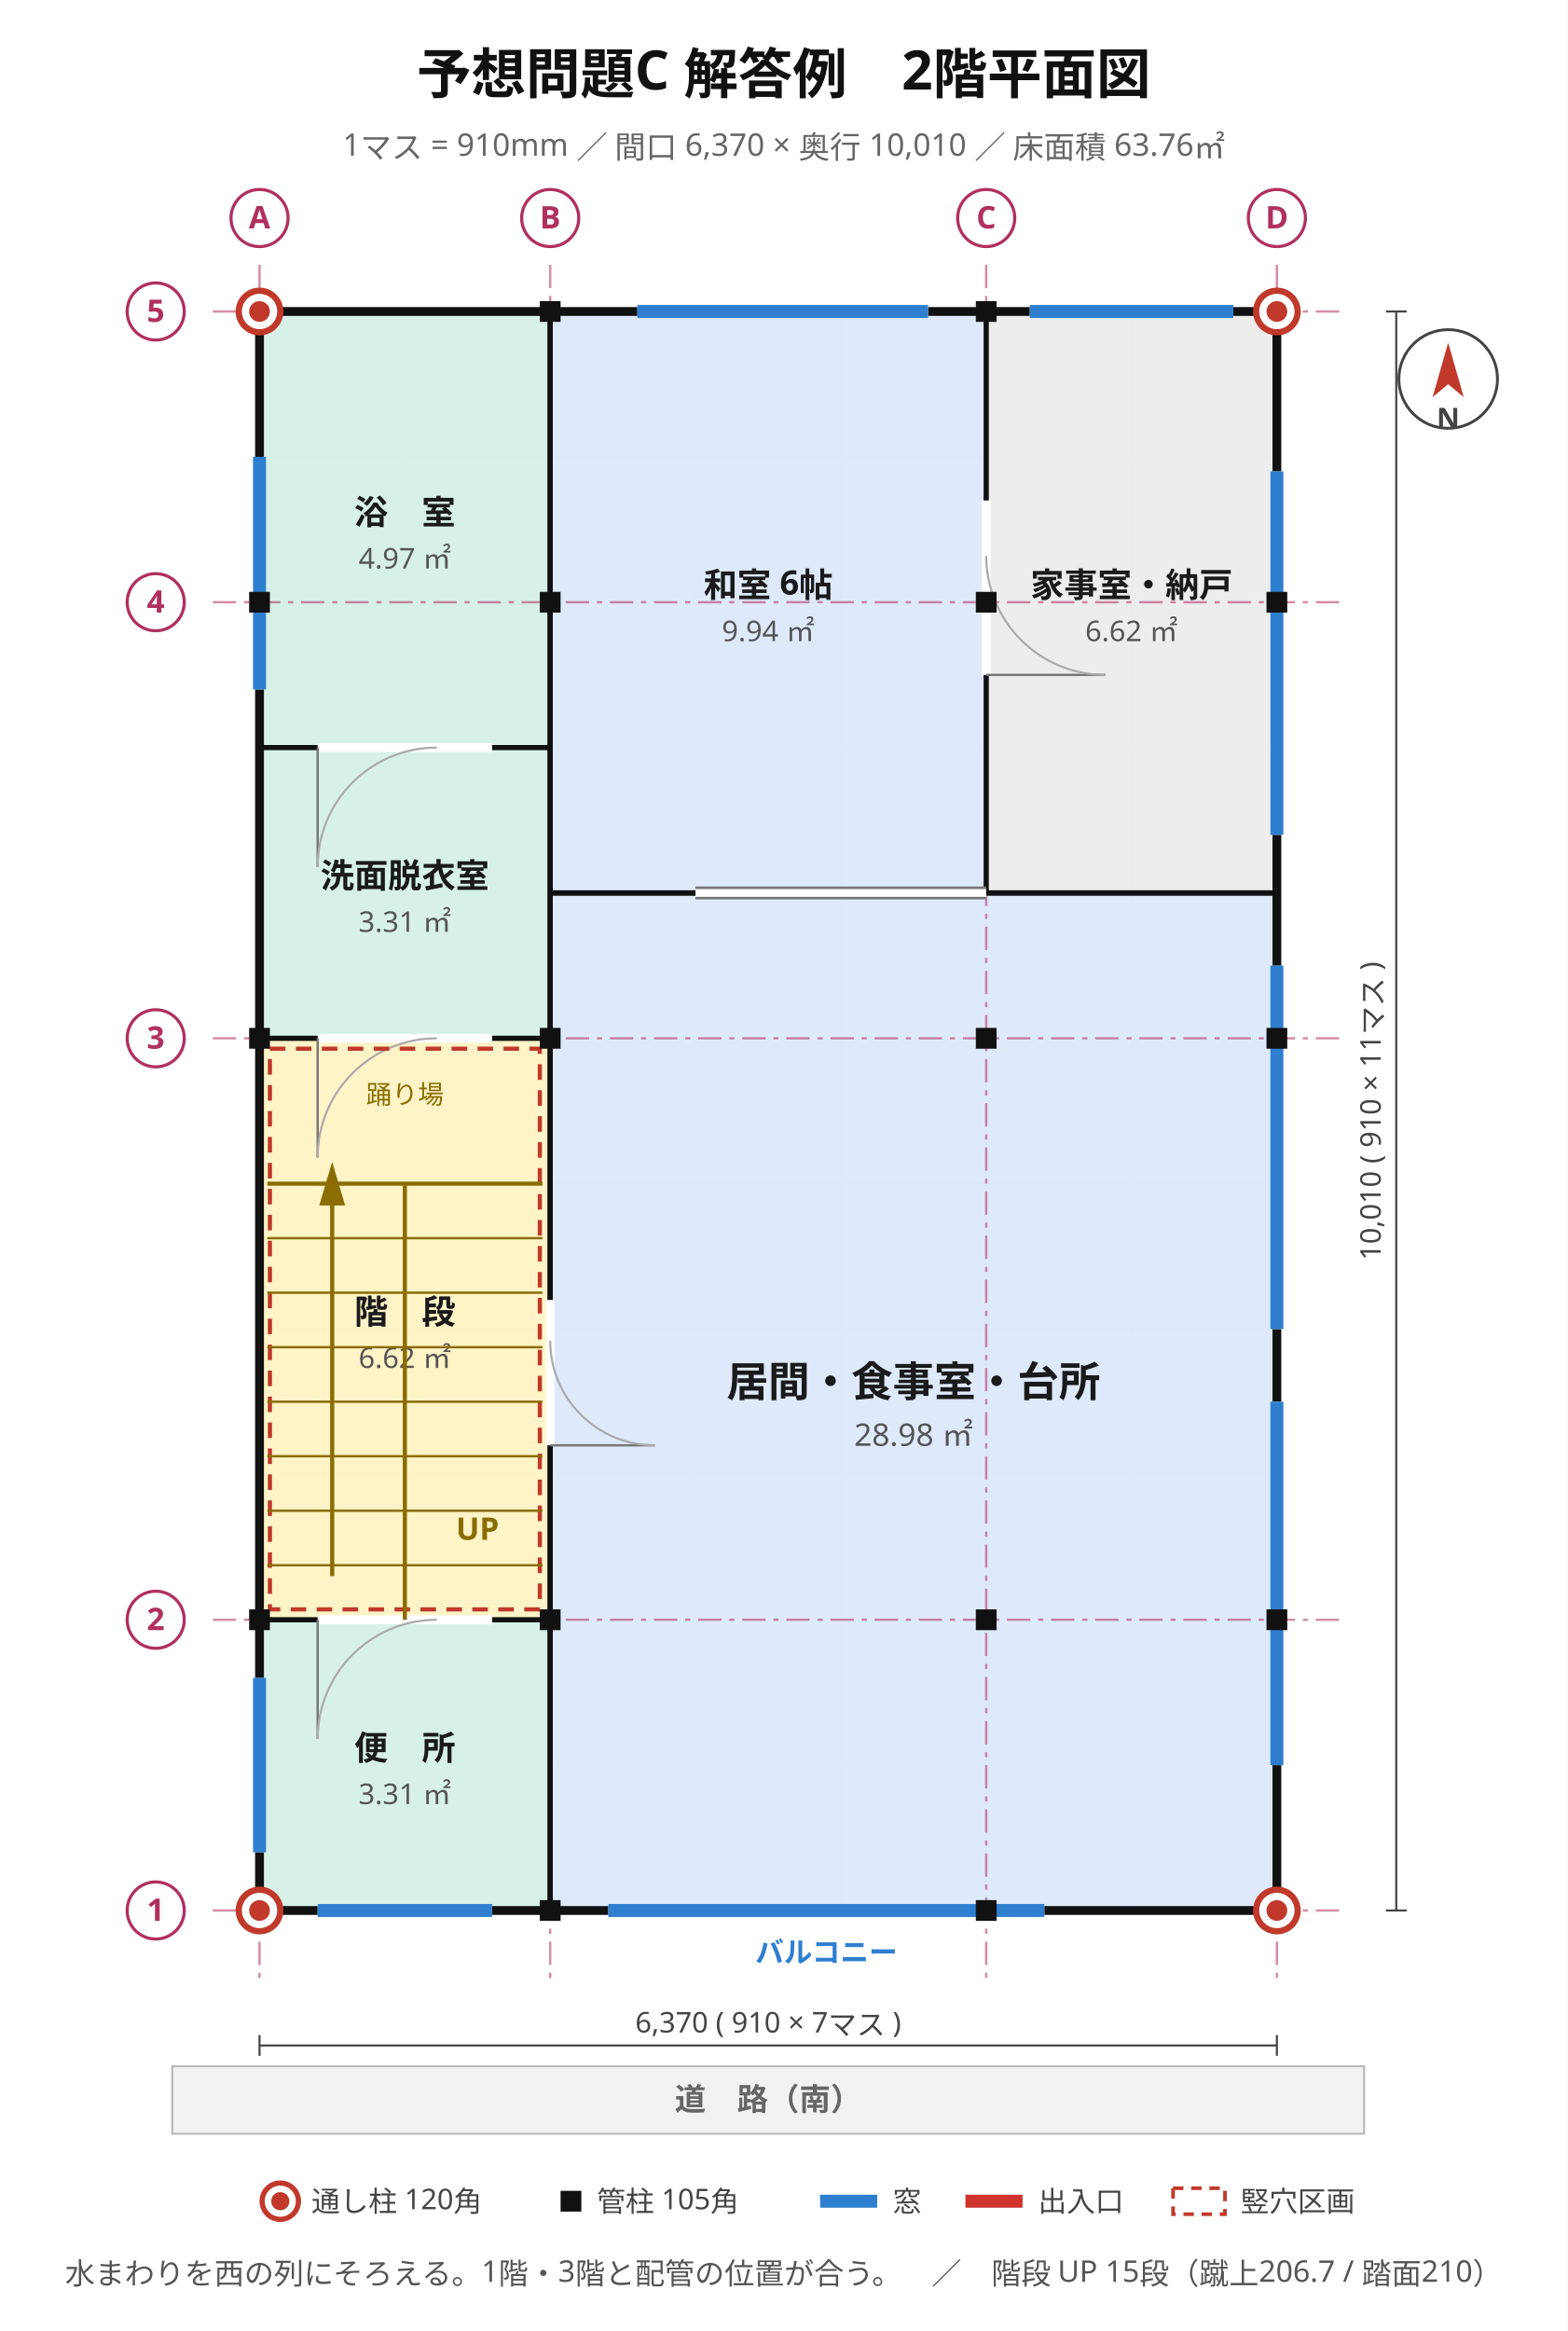
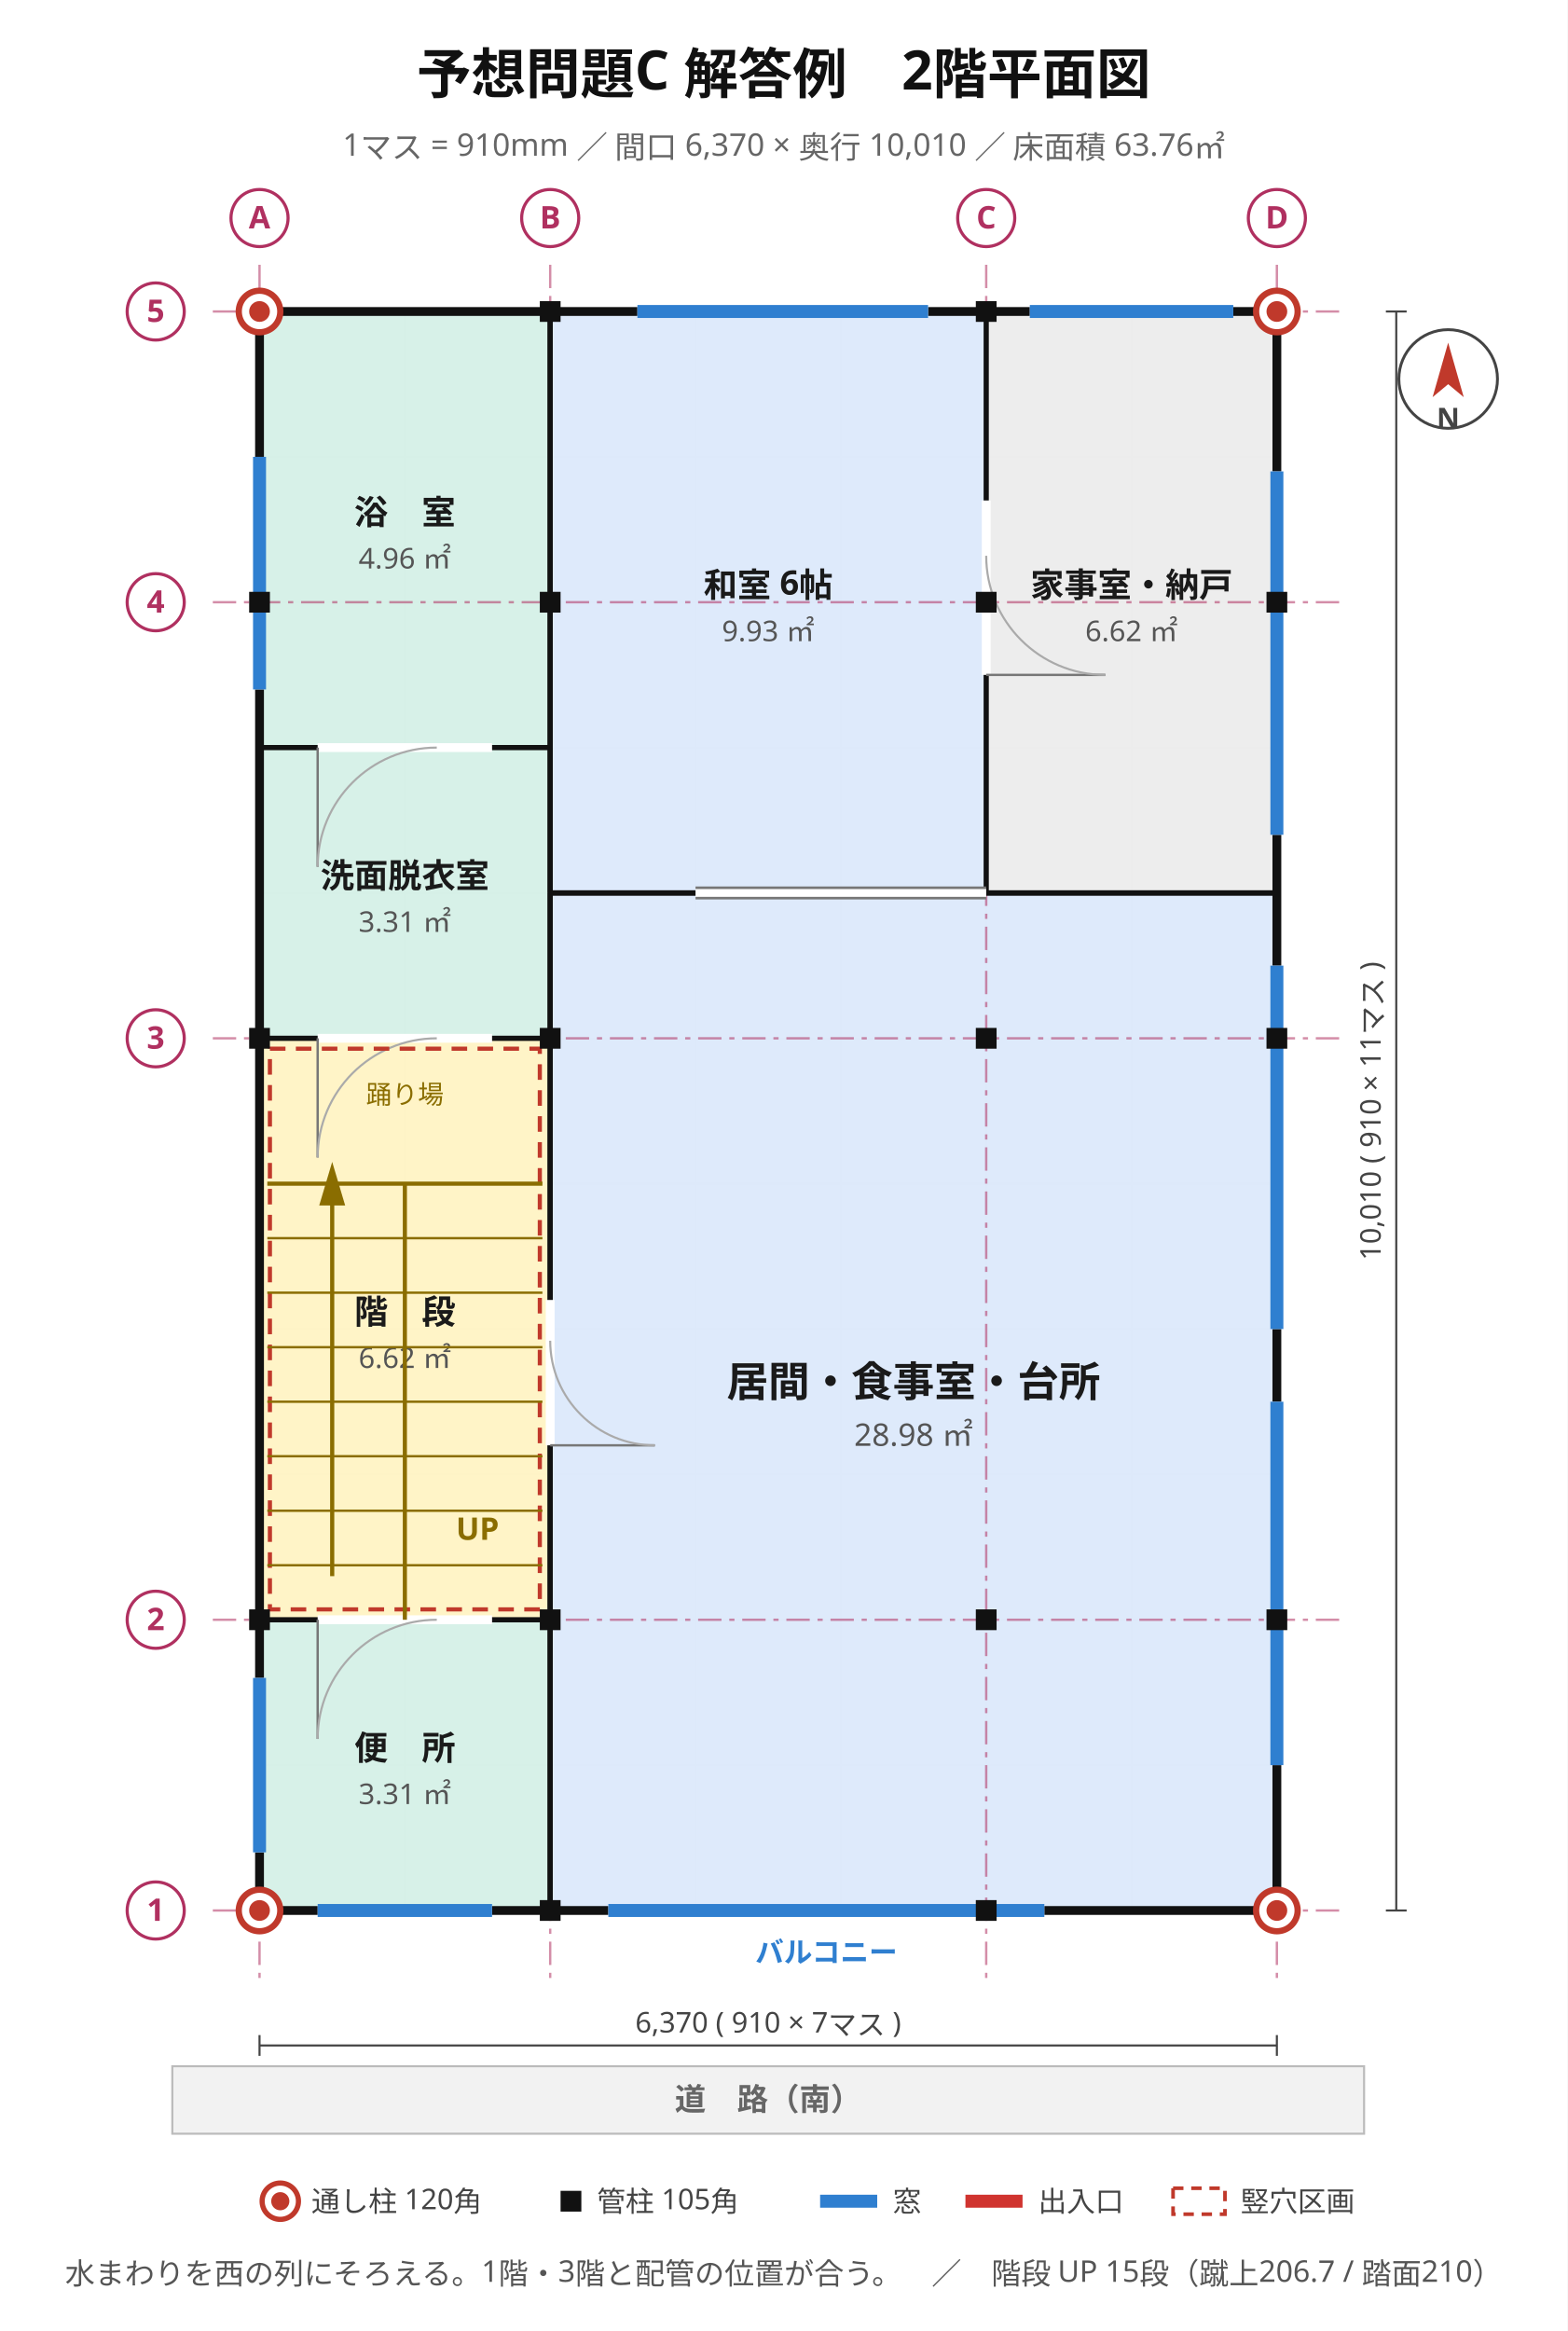
<svg xmlns="http://www.w3.org/2000/svg" viewBox="0 0 604 898" width="604" height="898" font-family="'Hiragino Sans','Hiragino Kaku Gothic ProN','Noto Sans JP','Yu Gothic',Meiryo,'IPAGothic',sans-serif">
  <rect width="604" height="898" fill="#ffffff" />
  <text x="302" y="36" font-size="21" text-anchor="middle" fill="#111" font-weight="700" font-family="'Hiragino Sans','Hiragino Kaku Gothic ProN','Noto Sans JP','Yu Gothic',Meiryo,'IPAGothic',sans-serif">予想問題C 解答例　2階平面図</text>
  <text x="302" y="60" font-size="12" text-anchor="middle" fill="#666" font-weight="400" font-family="'Hiragino Sans','Hiragino Kaku Gothic ProN','Noto Sans JP','Yu Gothic',Meiryo,'IPAGothic',sans-serif">1マス = 910mm ／ 間口 6,370 × 奥行 10,010 ／ 床面積 63.76㎡</text>
  <line x1="100" y1="120" x2="100" y2="736" stroke="#e8e8e8" stroke-width="0.7" />
  <line x1="156" y1="120" x2="156" y2="736" stroke="#e8e8e8" stroke-width="0.7" />
  <line x1="212" y1="120" x2="212" y2="736" stroke="#e8e8e8" stroke-width="0.7" />
  <line x1="268" y1="120" x2="268" y2="736" stroke="#e8e8e8" stroke-width="0.7" />
  <line x1="324" y1="120" x2="324" y2="736" stroke="#e8e8e8" stroke-width="0.7" />
  <line x1="380" y1="120" x2="380" y2="736" stroke="#e8e8e8" stroke-width="0.7" />
  <line x1="436" y1="120" x2="436" y2="736" stroke="#e8e8e8" stroke-width="0.7" />
  <line x1="492" y1="120" x2="492" y2="736" stroke="#e8e8e8" stroke-width="0.7" />
  <line x1="100" y1="736" x2="492" y2="736" stroke="#e8e8e8" stroke-width="0.7" />
  <line x1="100" y1="680" x2="492" y2="680" stroke="#e8e8e8" stroke-width="0.7" />
  <line x1="100" y1="624" x2="492" y2="624" stroke="#e8e8e8" stroke-width="0.7" />
  <line x1="100" y1="568" x2="492" y2="568" stroke="#e8e8e8" stroke-width="0.7" />
  <line x1="100" y1="512" x2="492" y2="512" stroke="#e8e8e8" stroke-width="0.7" />
  <line x1="100" y1="456" x2="492" y2="456" stroke="#e8e8e8" stroke-width="0.7" />
  <line x1="100" y1="400" x2="492" y2="400" stroke="#e8e8e8" stroke-width="0.7" />
  <line x1="100" y1="344" x2="492" y2="344" stroke="#e8e8e8" stroke-width="0.7" />
  <line x1="100" y1="288" x2="492" y2="288" stroke="#e8e8e8" stroke-width="0.7" />
  <line x1="100" y1="232" x2="492" y2="232" stroke="#e8e8e8" stroke-width="0.7" />
  <line x1="100" y1="176" x2="492" y2="176" stroke="#e8e8e8" stroke-width="0.7" />
  <line x1="100" y1="120" x2="492" y2="120" stroke="#e8e8e8" stroke-width="0.7" />
  <rect x="100" y="624" width="112" height="112" fill="#d5f0e7" stroke="#2f9077" stroke-width="1.2" opacity="0.95" />
  <text x="156" y="678" font-size="13" text-anchor="middle" fill="#1a1a1a" font-weight="700" font-family="'Hiragino Sans','Hiragino Kaku Gothic ProN','Noto Sans JP','Yu Gothic',Meiryo,'IPAGothic',sans-serif">便　所</text>
  <text x="156" y="695" font-size="11" text-anchor="middle" fill="#555" font-weight="400" font-family="'Hiragino Sans','Hiragino Kaku Gothic ProN','Noto Sans JP','Yu Gothic',Meiryo,'IPAGothic',sans-serif">3.31 ㎡</text>
  <rect x="100" y="400" width="112" height="224" fill="#fff3c4" stroke="#bb9508" stroke-width="1.2" opacity="0.95" />
  <text x="156" y="510" font-size="13" text-anchor="middle" fill="#1a1a1a" font-weight="700" font-family="'Hiragino Sans','Hiragino Kaku Gothic ProN','Noto Sans JP','Yu Gothic',Meiryo,'IPAGothic',sans-serif">階　段</text>
  <text x="156" y="527" font-size="11" text-anchor="middle" fill="#555" font-weight="400" font-family="'Hiragino Sans','Hiragino Kaku Gothic ProN','Noto Sans JP','Yu Gothic',Meiryo,'IPAGothic',sans-serif">6.62 ㎡</text>
  <rect x="100" y="288" width="112" height="112" fill="#d5f0e7" stroke="#2f9077" stroke-width="1.2" opacity="0.95" />
  <text x="156" y="342" font-size="13" text-anchor="middle" fill="#1a1a1a" font-weight="700" font-family="'Hiragino Sans','Hiragino Kaku Gothic ProN','Noto Sans JP','Yu Gothic',Meiryo,'IPAGothic',sans-serif">洗面脱衣室</text>
  <text x="156" y="359" font-size="11" text-anchor="middle" fill="#555" font-weight="400" font-family="'Hiragino Sans','Hiragino Kaku Gothic ProN','Noto Sans JP','Yu Gothic',Meiryo,'IPAGothic',sans-serif">3.31 ㎡</text>
  <rect x="100" y="120" width="112" height="168" fill="#d5f0e7" stroke="#2f9077" stroke-width="1.2" opacity="0.95" />
  <text x="156" y="202" font-size="13" text-anchor="middle" fill="#1a1a1a" font-weight="700" font-family="'Hiragino Sans','Hiragino Kaku Gothic ProN','Noto Sans JP','Yu Gothic',Meiryo,'IPAGothic',sans-serif">浴　室</text>
-   <text x="156" y="219" font-size="11" text-anchor="middle" fill="#555" font-weight="400" font-family="'Hiragino Sans','Hiragino Kaku Gothic ProN','Noto Sans JP','Yu Gothic',Meiryo,'IPAGothic',sans-serif">4.97 ㎡</text>
+   <text x="156" y="219" font-size="11" text-anchor="middle" fill="#555" font-weight="400" font-family="'Hiragino Sans','Hiragino Kaku Gothic ProN','Noto Sans JP','Yu Gothic',Meiryo,'IPAGothic',sans-serif">4.96 ㎡</text>
  <rect x="212" y="344" width="280" height="392" fill="#dce9fb" stroke="#4a76b8" stroke-width="1.2" opacity="0.95" />
  <text x="352" y="538" font-size="16" text-anchor="middle" fill="#1a1a1a" font-weight="700" font-family="'Hiragino Sans','Hiragino Kaku Gothic ProN','Noto Sans JP','Yu Gothic',Meiryo,'IPAGothic',sans-serif">居間・食事室・台所</text>
  <text x="352" y="557" font-size="12" text-anchor="middle" fill="#555" font-weight="400" font-family="'Hiragino Sans','Hiragino Kaku Gothic ProN','Noto Sans JP','Yu Gothic',Meiryo,'IPAGothic',sans-serif">28.98 ㎡</text>
  <rect x="212" y="120" width="168" height="224" fill="#dce9fb" stroke="#4a76b8" stroke-width="1.2" opacity="0.95" />
  <text x="296" y="230" font-size="13" text-anchor="middle" fill="#1a1a1a" font-weight="700" font-family="'Hiragino Sans','Hiragino Kaku Gothic ProN','Noto Sans JP','Yu Gothic',Meiryo,'IPAGothic',sans-serif">和室 6帖</text>
-   <text x="296" y="247" font-size="11" text-anchor="middle" fill="#555" font-weight="400" font-family="'Hiragino Sans','Hiragino Kaku Gothic ProN','Noto Sans JP','Yu Gothic',Meiryo,'IPAGothic',sans-serif">9.94 ㎡</text>
+   <text x="296" y="247" font-size="11" text-anchor="middle" fill="#555" font-weight="400" font-family="'Hiragino Sans','Hiragino Kaku Gothic ProN','Noto Sans JP','Yu Gothic',Meiryo,'IPAGothic',sans-serif">9.93 ㎡</text>
  <rect x="380" y="120" width="112" height="224" fill="#ececec" stroke="#8a8a8a" stroke-width="1.2" opacity="0.95" />
  <text x="436" y="230" font-size="13" text-anchor="middle" fill="#1a1a1a" font-weight="700" font-family="'Hiragino Sans','Hiragino Kaku Gothic ProN','Noto Sans JP','Yu Gothic',Meiryo,'IPAGothic',sans-serif">家事室・納戸</text>
  <text x="436" y="247" font-size="11" text-anchor="middle" fill="#555" font-weight="400" font-family="'Hiragino Sans','Hiragino Kaku Gothic ProN','Noto Sans JP','Yu Gothic',Meiryo,'IPAGothic',sans-serif">6.62 ㎡</text>
  <line x1="100" y1="102" x2="100" y2="762" stroke="#b03060" stroke-width="0.9" stroke-dasharray="9 3 2 3" opacity="0.55" />
  <line x1="212" y1="102" x2="212" y2="762" stroke="#b03060" stroke-width="0.9" stroke-dasharray="9 3 2 3" opacity="0.55" />
  <line x1="380" y1="102" x2="380" y2="762" stroke="#b03060" stroke-width="0.9" stroke-dasharray="9 3 2 3" opacity="0.55" />
  <line x1="492" y1="102" x2="492" y2="762" stroke="#b03060" stroke-width="0.9" stroke-dasharray="9 3 2 3" opacity="0.55" />
  <line x1="82" y1="736" x2="518" y2="736" stroke="#b03060" stroke-width="0.9" stroke-dasharray="9 3 2 3" opacity="0.55" />
  <line x1="82" y1="624" x2="518" y2="624" stroke="#b03060" stroke-width="0.9" stroke-dasharray="9 3 2 3" opacity="0.55" />
  <line x1="82" y1="400" x2="518" y2="400" stroke="#b03060" stroke-width="0.9" stroke-dasharray="9 3 2 3" opacity="0.55" />
  <line x1="82" y1="232" x2="518" y2="232" stroke="#b03060" stroke-width="0.9" stroke-dasharray="9 3 2 3" opacity="0.55" />
  <line x1="82" y1="120" x2="518" y2="120" stroke="#b03060" stroke-width="0.9" stroke-dasharray="9 3 2 3" opacity="0.55" />
  <rect x="100" y="120" width="392" height="616" stroke="#111" stroke-width="3.4" fill="none" />
  <line x1="234.4" y1="736" x2="402.4" y2="736" stroke="#ffffff" stroke-width="4.2" />
  <line x1="234.4" y1="736" x2="402.4" y2="736" stroke="#2f7fd0" stroke-width="5.0" />
  <text x="318.4" y="756" font-size="11" text-anchor="middle" fill="#2f7fd0" font-weight="700" font-family="'Hiragino Sans','Hiragino Kaku Gothic ProN','Noto Sans JP','Yu Gothic',Meiryo,'IPAGothic',sans-serif">バルコニー</text>
  <line x1="122.4" y1="736" x2="189.6" y2="736" stroke="#ffffff" stroke-width="4.2" />
  <line x1="122.4" y1="736" x2="189.6" y2="736" stroke="#2f7fd0" stroke-width="5.0" />
  <line x1="245.6" y1="120" x2="357.6" y2="120" stroke="#ffffff" stroke-width="4.2" />
  <line x1="245.6" y1="120" x2="357.6" y2="120" stroke="#2f7fd0" stroke-width="5.0" />
  <line x1="396.8" y1="120" x2="475.2" y2="120" stroke="#ffffff" stroke-width="4.2" />
  <line x1="396.8" y1="120" x2="475.2" y2="120" stroke="#2f7fd0" stroke-width="5.0" />
  <line x1="100" y1="713.6" x2="100" y2="646.4" stroke="#ffffff" stroke-width="4.2" />
  <line x1="100" y1="713.6" x2="100" y2="646.4" stroke="#2f7fd0" stroke-width="5.0" />
  <line x1="100" y1="265.6" x2="100" y2="176" stroke="#ffffff" stroke-width="4.2" />
  <line x1="100" y1="265.6" x2="100" y2="176" stroke="#2f7fd0" stroke-width="5.0" />
  <line x1="492" y1="680" x2="492" y2="540" stroke="#ffffff" stroke-width="4.2" />
  <line x1="492" y1="680" x2="492" y2="540" stroke="#2f7fd0" stroke-width="5.0" />
  <line x1="492" y1="512" x2="492" y2="372" stroke="#ffffff" stroke-width="4.2" />
  <line x1="492" y1="512" x2="492" y2="372" stroke="#2f7fd0" stroke-width="5.0" />
  <line x1="492" y1="321.6" x2="492" y2="181.6" stroke="#ffffff" stroke-width="4.2" />
  <line x1="492" y1="321.6" x2="492" y2="181.6" stroke="#2f7fd0" stroke-width="5.0" />
+   <line x1="212" y1="344" x2="212" y2="120" stroke="#111" stroke-width="2.0" />
  <line x1="212" y1="344" x2="492" y2="344" stroke="#111" stroke-width="2.0" />
-   <line x1="100" y1="624" x2="212" y2="624" stroke="#111" stroke-width="2.0" />
-   <line x1="380" y1="344" x2="380" y2="120" stroke="#111" stroke-width="2.0" />
-   <line x1="212" y1="344" x2="212" y2="120" stroke="#111" stroke-width="2.0" />
-   <line x1="212" y1="624" x2="212" y2="400" stroke="#111" stroke-width="2.0" />
  <line x1="212" y1="736" x2="212" y2="624" stroke="#111" stroke-width="2.0" />
-   <line x1="380" y1="344" x2="492" y2="344" stroke="#111" stroke-width="2.0" />
-   <line x1="212" y1="736" x2="212" y2="344" stroke="#111" stroke-width="2.0" />
-   <line x1="212" y1="344" x2="380" y2="344" stroke="#111" stroke-width="2.0" />
+   <line x1="100" y1="288" x2="212" y2="288" stroke="#111" stroke-width="2.0" />
  <line x1="212" y1="400" x2="212" y2="288" stroke="#111" stroke-width="2.0" />
  <line x1="212" y1="288" x2="212" y2="120" stroke="#111" stroke-width="2.0" />
-   <line x1="100" y1="288" x2="212" y2="288" stroke="#111" stroke-width="2.0" />
  <line x1="100" y1="400" x2="212" y2="400" stroke="#111" stroke-width="2.0" />
+   <line x1="212" y1="736" x2="212" y2="344" stroke="#111" stroke-width="2.0" />
+   <line x1="380" y1="344" x2="492" y2="344" stroke="#111" stroke-width="2.0" />
+   <line x1="380" y1="344" x2="380" y2="120" stroke="#111" stroke-width="2.0" />
+   <line x1="212" y1="344" x2="380" y2="344" stroke="#111" stroke-width="2.0" />
+   <line x1="100" y1="624" x2="212" y2="624" stroke="#111" stroke-width="2.0" />
+   <line x1="212" y1="624" x2="212" y2="400" stroke="#111" stroke-width="2.0" />
  <line x1="122.4" y1="624" x2="189.6" y2="624" stroke="#ffffff" stroke-width="3.4" />
  <line x1="122.4" y1="624" x2="122.4" y2="669.92" stroke="#777" stroke-width="0.9" />
  <path d="M 122.4 669.9 A 45.9 45.9 0 0 1 168.3 624.0" stroke="#aaa" stroke-width="0.8" fill="none" />
  <line x1="212" y1="556.8" x2="212" y2="500.8" stroke="#ffffff" stroke-width="3.4" />
  <line x1="212" y1="556.8" x2="252.32" y2="556.8" stroke="#777" stroke-width="0.9" />
  <path d="M 252.3 556.8 A 40.3 40.3 0 0 1 212.0 516.5" stroke="#aaa" stroke-width="0.8" fill="none" />
  <line x1="122.4" y1="400" x2="189.6" y2="400" stroke="#ffffff" stroke-width="3.4" />
  <line x1="122.4" y1="400" x2="122.4" y2="445.92" stroke="#777" stroke-width="0.9" />
  <path d="M 122.4 445.9 A 45.9 45.9 0 0 1 168.3 400.0" stroke="#aaa" stroke-width="0.8" fill="none" />
  <line x1="122.4" y1="288" x2="189.6" y2="288" stroke="#ffffff" stroke-width="3.4" />
  <line x1="122.4" y1="288" x2="122.4" y2="333.92" stroke="#777" stroke-width="0.9" />
  <path d="M 122.4 333.9 A 45.9 45.9 0 0 1 168.3 288.0" stroke="#aaa" stroke-width="0.8" fill="none" />
  <line x1="268" y1="344" x2="380" y2="344" stroke="#ffffff" stroke-width="3.4" />
  <line x1="268" y1="342" x2="380" y2="342" stroke="#777" stroke-width="1.0" />
  <line x1="268" y1="346" x2="380" y2="346" stroke="#777" stroke-width="1.0" />
  <line x1="380" y1="260" x2="380" y2="192.8" stroke="#ffffff" stroke-width="3.4" />
  <line x1="380" y1="260" x2="425.92" y2="260" stroke="#777" stroke-width="0.9" />
  <path d="M 425.9 260.0 A 45.9 45.9 0 0 1 380.0 214.1" stroke="#aaa" stroke-width="0.8" fill="none" />
  <rect x="104" y="404" width="104" height="216" fill="none" stroke="#c0392b" stroke-width="1.6" stroke-dasharray="6 4" />
  <line x1="156" y1="624" x2="156" y2="456" stroke="#8a6d00" stroke-width="1.6" />
  <line x1="103" y1="603" x2="156" y2="603" stroke="#8a6d00" stroke-width="0.9" />
  <line x1="156" y1="603" x2="209" y2="603" stroke="#8a6d00" stroke-width="0.9" />
  <line x1="103" y1="582" x2="156" y2="582" stroke="#8a6d00" stroke-width="0.9" />
  <line x1="156" y1="582" x2="209" y2="582" stroke="#8a6d00" stroke-width="0.9" />
  <line x1="103" y1="561" x2="156" y2="561" stroke="#8a6d00" stroke-width="0.9" />
  <line x1="156" y1="561" x2="209" y2="561" stroke="#8a6d00" stroke-width="0.9" />
  <line x1="103" y1="540" x2="156" y2="540" stroke="#8a6d00" stroke-width="0.9" />
  <line x1="156" y1="540" x2="209" y2="540" stroke="#8a6d00" stroke-width="0.9" />
  <line x1="103" y1="519" x2="156" y2="519" stroke="#8a6d00" stroke-width="0.9" />
  <line x1="156" y1="519" x2="209" y2="519" stroke="#8a6d00" stroke-width="0.9" />
  <line x1="103" y1="498" x2="156" y2="498" stroke="#8a6d00" stroke-width="0.9" />
  <line x1="156" y1="498" x2="209" y2="498" stroke="#8a6d00" stroke-width="0.9" />
  <line x1="103" y1="477" x2="156" y2="477" stroke="#8a6d00" stroke-width="0.9" />
  <line x1="156" y1="477" x2="209" y2="477" stroke="#8a6d00" stroke-width="0.9" />
  <line x1="103" y1="456" x2="209" y2="456" stroke="#8a6d00" stroke-width="1.6" />
  <text x="156" y="425.2" font-size="10" text-anchor="middle" fill="#8a6d00" font-weight="400" font-family="'Hiragino Sans','Hiragino Kaku Gothic ProN','Noto Sans JP','Yu Gothic',Meiryo,'IPAGothic',sans-serif">踊り場</text>
  <line x1="128" y1="607.2" x2="128" y2="461.6" stroke="#8a6d00" stroke-width="1.6" />
  <polygon points="128,447.6 123,464.4 133,464.4" fill="#8a6d00" />
  <text x="184" y="593.2" font-size="12" text-anchor="middle" fill="#8a6d00" font-weight="700" font-family="'Hiragino Sans','Hiragino Kaku Gothic ProN','Noto Sans JP','Yu Gothic',Meiryo,'IPAGothic',sans-serif">UP</text>
  <rect x="208" y="732" width="8" height="8" fill="#111" />
  <rect x="376" y="732" width="8" height="8" fill="#111" />
  <rect x="96" y="620" width="8" height="8" fill="#111" />
  <rect x="488" y="620" width="8" height="8" fill="#111" />
  <rect x="96" y="396" width="8" height="8" fill="#111" />
  <rect x="488" y="396" width="8" height="8" fill="#111" />
  <rect x="96" y="228" width="8" height="8" fill="#111" />
  <rect x="488" y="228" width="8" height="8" fill="#111" />
  <rect x="208" y="116" width="8" height="8" fill="#111" />
  <rect x="376" y="116" width="8" height="8" fill="#111" />
  <rect x="208" y="620" width="8" height="8" fill="#111" />
  <rect x="376" y="620" width="8" height="8" fill="#111" />
  <rect x="208" y="396" width="8" height="8" fill="#111" />
  <rect x="376" y="396" width="8" height="8" fill="#111" />
  <rect x="208" y="228" width="8" height="8" fill="#111" />
  <rect x="376" y="228" width="8" height="8" fill="#111" />
  <circle cx="100" cy="736" r="8" fill="#ffffff" stroke="#c0392b" stroke-width="2.4" />
  <circle cx="100" cy="736" r="4" fill="#c0392b" />
  <circle cx="492" cy="736" r="8" fill="#ffffff" stroke="#c0392b" stroke-width="2.4" />
  <circle cx="492" cy="736" r="4" fill="#c0392b" />
  <circle cx="100" cy="120" r="8" fill="#ffffff" stroke="#c0392b" stroke-width="2.4" />
  <circle cx="100" cy="120" r="4" fill="#c0392b" />
  <circle cx="492" cy="120" r="8" fill="#ffffff" stroke="#c0392b" stroke-width="2.4" />
  <circle cx="492" cy="120" r="4" fill="#c0392b" />
  <circle cx="100" cy="84" r="11" fill="#ffffff" stroke="#b03060" stroke-width="1.2" />
  <text x="100" y="88" font-size="12" text-anchor="middle" fill="#b03060" font-weight="700" font-family="'Hiragino Sans','Hiragino Kaku Gothic ProN','Noto Sans JP','Yu Gothic',Meiryo,'IPAGothic',sans-serif">A</text>
  <circle cx="212" cy="84" r="11" fill="#ffffff" stroke="#b03060" stroke-width="1.2" />
  <text x="212" y="88" font-size="12" text-anchor="middle" fill="#b03060" font-weight="700" font-family="'Hiragino Sans','Hiragino Kaku Gothic ProN','Noto Sans JP','Yu Gothic',Meiryo,'IPAGothic',sans-serif">B</text>
  <circle cx="380" cy="84" r="11" fill="#ffffff" stroke="#b03060" stroke-width="1.2" />
  <text x="380" y="88" font-size="12" text-anchor="middle" fill="#b03060" font-weight="700" font-family="'Hiragino Sans','Hiragino Kaku Gothic ProN','Noto Sans JP','Yu Gothic',Meiryo,'IPAGothic',sans-serif">C</text>
  <circle cx="492" cy="84" r="11" fill="#ffffff" stroke="#b03060" stroke-width="1.2" />
  <text x="492" y="88" font-size="12" text-anchor="middle" fill="#b03060" font-weight="700" font-family="'Hiragino Sans','Hiragino Kaku Gothic ProN','Noto Sans JP','Yu Gothic',Meiryo,'IPAGothic',sans-serif">D</text>
  <circle cx="60" cy="736" r="11" fill="#ffffff" stroke="#b03060" stroke-width="1.2" />
  <text x="60" y="740" font-size="12" text-anchor="middle" fill="#b03060" font-weight="700" font-family="'Hiragino Sans','Hiragino Kaku Gothic ProN','Noto Sans JP','Yu Gothic',Meiryo,'IPAGothic',sans-serif">1</text>
  <circle cx="60" cy="624" r="11" fill="#ffffff" stroke="#b03060" stroke-width="1.2" />
  <text x="60" y="628" font-size="12" text-anchor="middle" fill="#b03060" font-weight="700" font-family="'Hiragino Sans','Hiragino Kaku Gothic ProN','Noto Sans JP','Yu Gothic',Meiryo,'IPAGothic',sans-serif">2</text>
  <circle cx="60" cy="400" r="11" fill="#ffffff" stroke="#b03060" stroke-width="1.2" />
  <text x="60" y="404" font-size="12" text-anchor="middle" fill="#b03060" font-weight="700" font-family="'Hiragino Sans','Hiragino Kaku Gothic ProN','Noto Sans JP','Yu Gothic',Meiryo,'IPAGothic',sans-serif">3</text>
  <circle cx="60" cy="232" r="11" fill="#ffffff" stroke="#b03060" stroke-width="1.2" />
  <text x="60" y="236" font-size="12" text-anchor="middle" fill="#b03060" font-weight="700" font-family="'Hiragino Sans','Hiragino Kaku Gothic ProN','Noto Sans JP','Yu Gothic',Meiryo,'IPAGothic',sans-serif">4</text>
  <circle cx="60" cy="120" r="11" fill="#ffffff" stroke="#b03060" stroke-width="1.2" />
  <text x="60" y="124" font-size="12" text-anchor="middle" fill="#b03060" font-weight="700" font-family="'Hiragino Sans','Hiragino Kaku Gothic ProN','Noto Sans JP','Yu Gothic',Meiryo,'IPAGothic',sans-serif">5</text>
  <line x1="100" y1="788" x2="492" y2="788" stroke="#444" stroke-width="0.8" />
  <line x1="100" y1="784" x2="100" y2="792" stroke="#444" stroke-width="0.8" />
  <line x1="492" y1="784" x2="492" y2="792" stroke="#444" stroke-width="0.8" />
  <text x="296" y="783" font-size="11" text-anchor="middle" fill="#444" font-weight="400" font-family="'Hiragino Sans','Hiragino Kaku Gothic ProN','Noto Sans JP','Yu Gothic',Meiryo,'IPAGothic',sans-serif">6,370  ( 910 × 7マス )</text>
  <line x1="538" y1="736" x2="538" y2="120" stroke="#444" stroke-width="0.8" />
  <line x1="534" y1="736" x2="542" y2="736" stroke="#444" stroke-width="0.8" />
  <line x1="534" y1="120" x2="542" y2="120" stroke="#444" stroke-width="0.8" />
  <g transform="translate(532,428) rotate(-90)">
    <text x="0" y="0" font-size="11" text-anchor="middle" fill="#444" font-weight="400" font-family="'Hiragino Sans','Hiragino Kaku Gothic ProN','Noto Sans JP','Yu Gothic',Meiryo,'IPAGothic',sans-serif">10,010  ( 910 × 11マス )</text>
  </g>
  <circle cx="558" cy="146" r="19" fill="#ffffff" stroke="#444" stroke-width="1.1" />
  <polygon points="558,132 552,153 558,148 564,153" fill="#c0392b" />
  <text x="558" y="165" font-size="11" text-anchor="middle" fill="#444" font-weight="700" font-family="'Hiragino Sans','Hiragino Kaku Gothic ProN','Noto Sans JP','Yu Gothic',Meiryo,'IPAGothic',sans-serif">N</text>
  <rect x="66.4" y="796" width="459.2" height="26" fill="#f2f2f2" stroke="#bbb" stroke-width="0.8" />
  <text x="296" y="813" font-size="12" text-anchor="middle" fill="#666" font-weight="700" font-family="'Hiragino Sans','Hiragino Kaku Gothic ProN','Noto Sans JP','Yu Gothic',Meiryo,'IPAGothic',sans-serif">道　路（南）</text>
  <circle cx="108" cy="848" r="7" fill="#ffffff" stroke="#c0392b" stroke-width="2.0" />
  <circle cx="108" cy="848" r="3.5" fill="#c0392b" />
  <text x="120" y="852" font-size="11" text-anchor="start" fill="#444" font-weight="400" font-family="'Hiragino Sans','Hiragino Kaku Gothic ProN','Noto Sans JP','Yu Gothic',Meiryo,'IPAGothic',sans-serif">通し柱 120角</text>
  <rect x="216" y="844" width="8" height="8" fill="#111" />
  <text x="230" y="852" font-size="11" text-anchor="start" fill="#444" font-weight="400" font-family="'Hiragino Sans','Hiragino Kaku Gothic ProN','Noto Sans JP','Yu Gothic',Meiryo,'IPAGothic',sans-serif">管柱 105角</text>
  <line x1="316" y1="848" x2="338" y2="848" stroke="#2f7fd0" stroke-width="5" />
  <text x="344" y="852" font-size="11" text-anchor="start" fill="#444" font-weight="400" font-family="'Hiragino Sans','Hiragino Kaku Gothic ProN','Noto Sans JP','Yu Gothic',Meiryo,'IPAGothic',sans-serif">窓</text>
  <line x1="372" y1="848" x2="394" y2="848" stroke="#d0342f" stroke-width="5" />
  <text x="400" y="852" font-size="11" text-anchor="start" fill="#444" font-weight="400" font-family="'Hiragino Sans','Hiragino Kaku Gothic ProN','Noto Sans JP','Yu Gothic',Meiryo,'IPAGothic',sans-serif">出入口</text>
  <rect x="452" y="843" width="20" height="10" fill="none" stroke="#c0392b" stroke-width="1.4" stroke-dasharray="4 3" />
  <text x="478" y="852" font-size="11" text-anchor="start" fill="#444" font-weight="400" font-family="'Hiragino Sans','Hiragino Kaku Gothic ProN','Noto Sans JP','Yu Gothic',Meiryo,'IPAGothic',sans-serif">竪穴区画</text>
  <text x="302" y="880" font-size="11.5" text-anchor="middle" fill="#555" font-weight="400" font-family="'Hiragino Sans','Hiragino Kaku Gothic ProN','Noto Sans JP','Yu Gothic',Meiryo,'IPAGothic',sans-serif">水まわりを西の列にそろえる。1階・3階と配管の位置が合う。　／　階段 UP 15段（蹴上206.7 / 踏面210）</text>
</svg>
